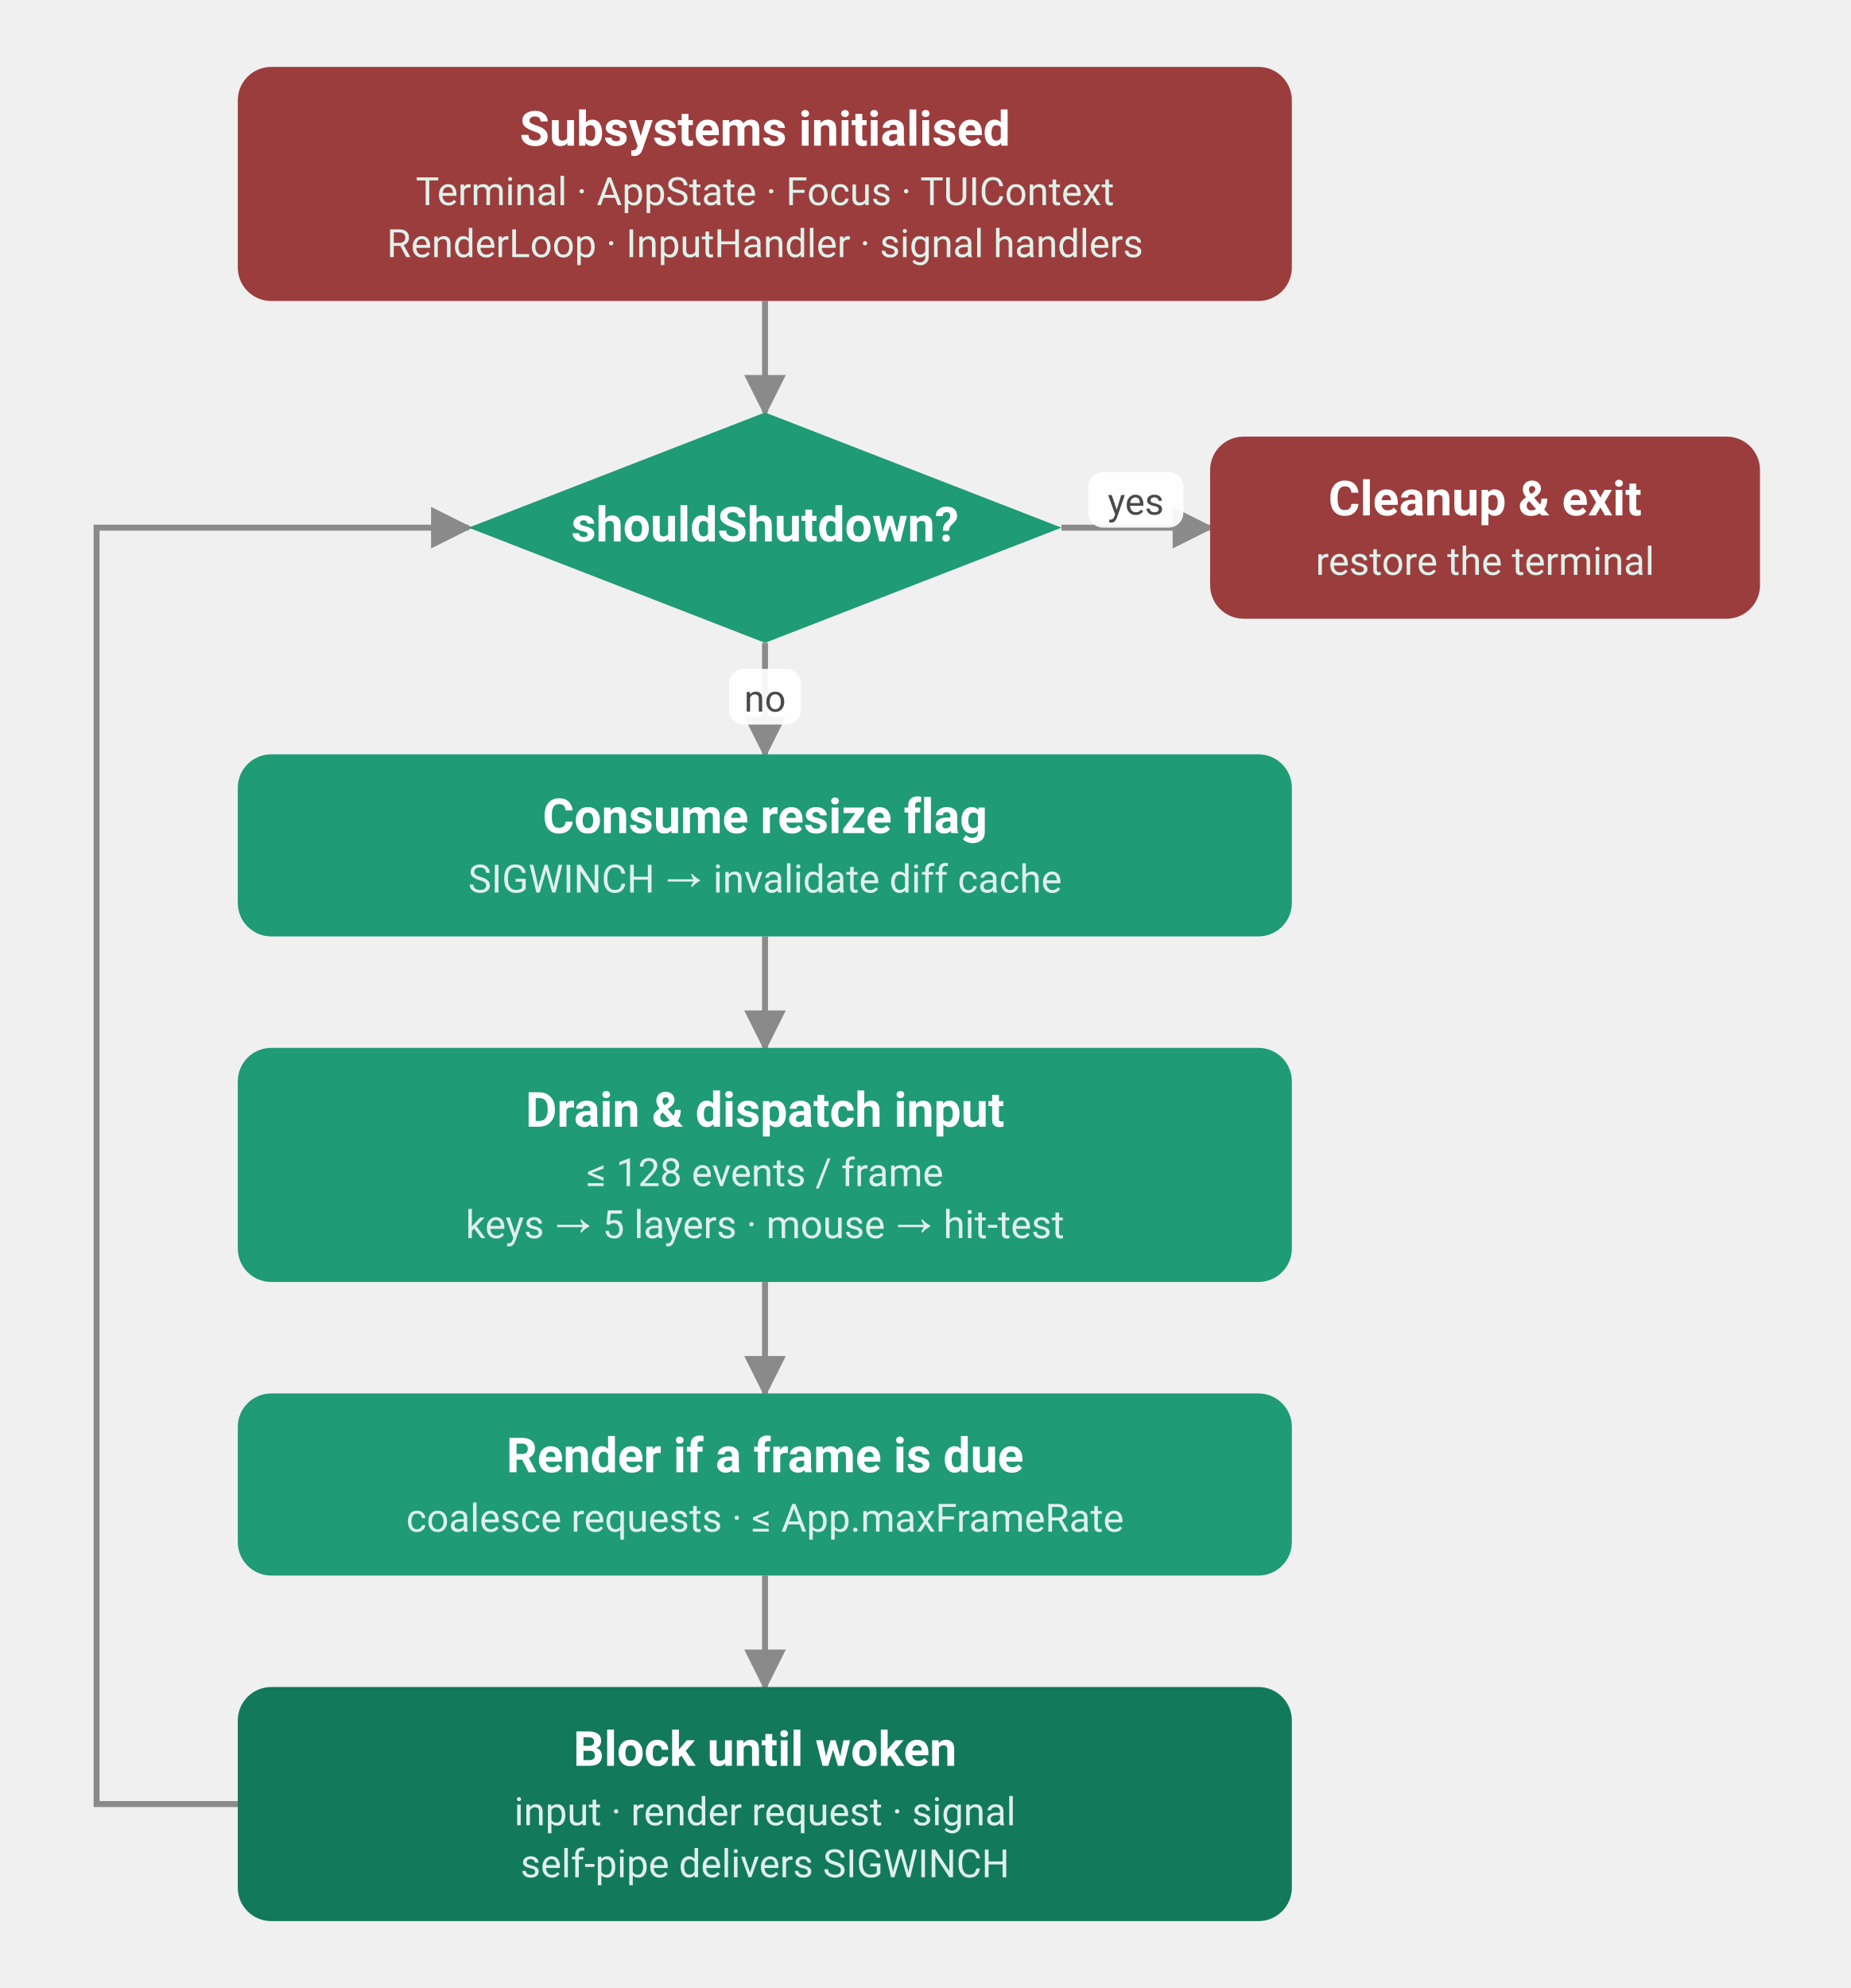
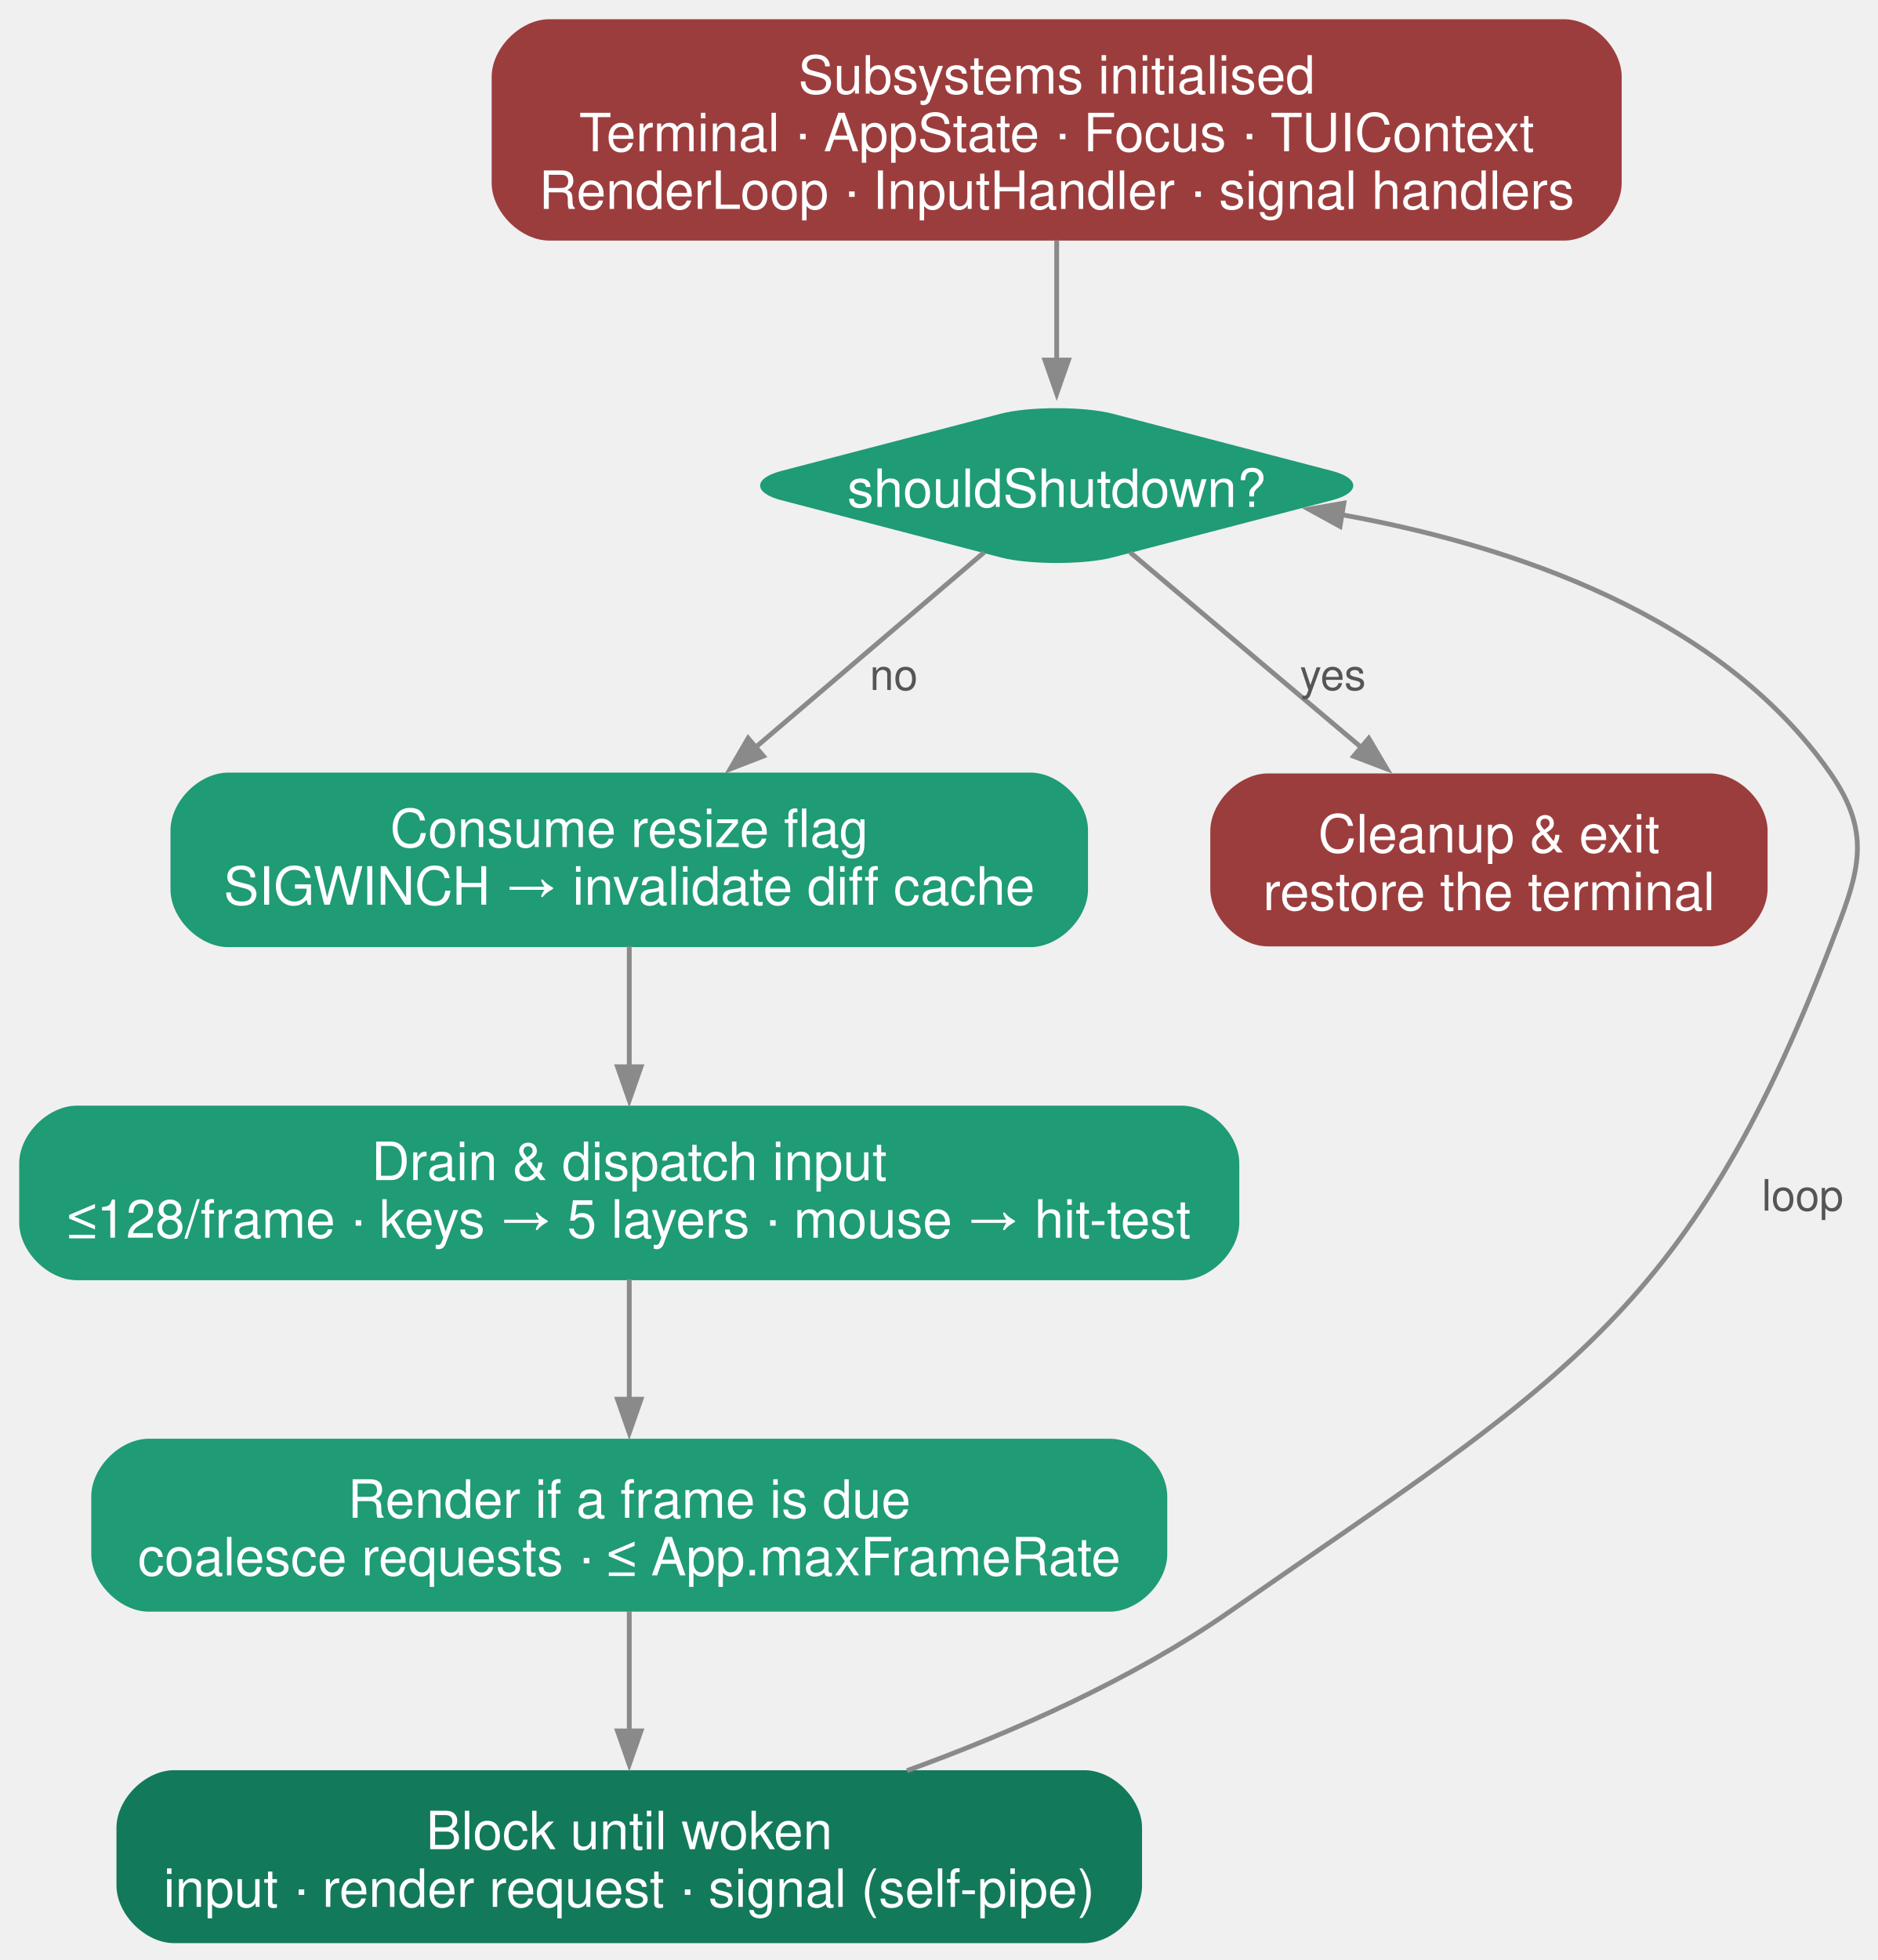
- <svg xmlns="http://www.w3.org/2000/svg" viewBox="0 0 498 535" width="498" height="535" font-family="-apple-system, BlinkMacSystemFont, 'Segoe UI', Roboto, Helvetica, Arial, sans-serif" role="img" aria-label="TUIkit demand-driven, frame-capped event loop">
-   <defs>
-     <marker id="arrow" viewBox="0 0 10 10" refX="9" refY="5" markerWidth="7" markerHeight="7" orient="auto-start-reverse">
-       <path d="M0,0 L10,5 L0,10 z" fill="#8a8a8a" />
-     </marker>
-   </defs>
-   <path d="M 205.9,81.0 L 205.9,111.0" fill="none" stroke="#8a8a8a" stroke-width="1.6" marker-end="url(#arrow)" />
-   <path d="M 205.9,252.0 L 205.9,282.0" fill="none" stroke="#8a8a8a" stroke-width="1.6" marker-end="url(#arrow)" />
-   <path d="M 205.9,345.0 L 205.9,375.0" fill="none" stroke="#8a8a8a" stroke-width="1.6" marker-end="url(#arrow)" />
-   <path d="M 205.9,424.0 L 205.9,454.0" fill="none" stroke="#8a8a8a" stroke-width="1.6" marker-end="url(#arrow)" />
-   <path d="M 205.9,173.0 L 205.9,203.0" fill="none" stroke="#8a8a8a" stroke-width="1.6" marker-end="url(#arrow)" />
-   <rect x="196.2" y="180.0" width="19.4" height="15" rx="4" fill="#ffffff" opacity="0.92" />
-   <text x="205.9" y="191.5" text-anchor="middle" font-size="10" fill="#4a4a4a">no</text>
-   <path d="M 285.7,142.0 L 325.7,142.0" fill="none" stroke="#8a8a8a" stroke-width="1.6" marker-end="url(#arrow)" />
-   <rect x="292.9" y="127.0" width="25.6" height="15" rx="4" fill="#ffffff" opacity="0.92" />
-   <text x="305.7" y="138.5" text-anchor="middle" font-size="10" fill="#4a4a4a">yes</text>
-   <path d="M 64.0,485.5 L 26.0,485.5 L 26.0,142.0 L 126.1,142.0" fill="none" stroke="#8a8a8a" stroke-width="1.6" marker-end="url(#arrow)" />
-   <rect x="64.0" y="18.0" width="283.7" height="63.0" rx="9" ry="9" fill="#9c3d3d" />
-   <text x="205.9" y="39.2" text-anchor="middle" font-size="13.0" font-weight="600" fill="#ffffff">Subsystems initialised</text>
-   <text x="205.9" y="55.2" text-anchor="middle" font-size="10.5" fill="#dff1ea">Terminal · AppState · Focus · TUIContext</text>
-   <text x="205.9" y="69.2" text-anchor="middle" font-size="10.5" fill="#dff1ea">RenderLoop · InputHandler · signal handlers</text>
-   <polygon points="205.9,111.0 285.7,142.0 205.9,173.0 126.1,142.0" fill="#1f9b76" />
-   <text x="205.9" y="145.7" text-anchor="middle" font-size="13.0" font-weight="600" fill="#ffffff">shouldShutdown?</text>
-   <rect x="64.0" y="203.0" width="283.7" height="49.0" rx="9" ry="9" fill="#1f9b76" />
-   <text x="205.9" y="224.2" text-anchor="middle" font-size="13.0" font-weight="600" fill="#ffffff">Consume resize flag</text>
-   <text x="205.9" y="240.2" text-anchor="middle" font-size="10.5" fill="#dff1ea">SIGWINCH → invalidate diff cache</text>
-   <rect x="64.0" y="282.0" width="283.7" height="63.0" rx="9" ry="9" fill="#1f9b76" />
-   <text x="205.9" y="303.2" text-anchor="middle" font-size="13.0" font-weight="600" fill="#ffffff">Drain &amp; dispatch input</text>
-   <text x="205.9" y="319.2" text-anchor="middle" font-size="10.5" fill="#dff1ea">≤ 128 events / frame</text>
-   <text x="205.9" y="333.2" text-anchor="middle" font-size="10.5" fill="#dff1ea">keys → 5 layers · mouse → hit-test</text>
-   <rect x="64.0" y="375.0" width="283.7" height="49.0" rx="9" ry="9" fill="#1f9b76" />
-   <text x="205.9" y="396.2" text-anchor="middle" font-size="13.0" font-weight="600" fill="#ffffff">Render if a frame is due</text>
-   <text x="205.9" y="412.2" text-anchor="middle" font-size="10.5" fill="#dff1ea">coalesce requests · ≤ App.maxFrameRate</text>
-   <rect x="64.0" y="454.0" width="283.7" height="63.0" rx="9" ry="9" fill="#13795b" />
-   <text x="205.9" y="475.2" text-anchor="middle" font-size="13.0" font-weight="600" fill="#ffffff">Block until woken</text>
-   <text x="205.9" y="491.2" text-anchor="middle" font-size="10.5" fill="#dff1ea">input · render request · signal</text>
-   <text x="205.9" y="505.2" text-anchor="middle" font-size="10.5" fill="#dff1ea">self-pipe delivers SIGWINCH</text>
-   <rect x="325.7" y="117.5" width="148.0" height="49.0" rx="9" ry="9" fill="#9c3d3d" />
-   <text x="399.7" y="138.7" text-anchor="middle" font-size="13.0" font-weight="600" fill="#ffffff">Cleanup &amp; exit</text>
-   <text x="399.7" y="154.7" text-anchor="middle" font-size="10.5" fill="#dff1ea">restore the terminal</text>
+ <svg xmlns="http://www.w3.org/2000/svg" width="391pt" height="408pt" viewBox="0.00 0.00 391.00 408.00">
+   <style>
+ @media (prefers-color-scheme: dark) {
+   .edge text { fill: #cdd1d5; }
+   .edge path { stroke: #9aa0a6; }
+   .edge polygon { stroke: #9aa0a6; fill: #9aa0a6; }
+ }
+ </style>
+   <g id="graph0" class="graph" transform="scale(1 1) rotate(0) translate(4 404.49)">
+     <g id="node1" class="node">
+       <path fill="#9c3d3d" stroke="black" stroke-width="0" d="M321.66,-400.49C321.66,-400.49 110.38,-400.49 110.38,-400.49 104.38,-400.49 98.37,-394.49 98.37,-388.49 98.37,-388.49 98.37,-366.41 98.37,-366.41 98.37,-360.41 104.37,-354.41 110.37,-354.41 110.37,-354.41 321.66,-354.41 321.66,-354.41 327.66,-354.41 333.66,-360.41 333.66,-366.41 333.66,-366.41 333.66,-388.49 333.66,-388.49 333.66,-394.49 327.66,-400.49 321.66,-400.49" />
+       <text xml:space="preserve" text-anchor="middle" x="216.02" y="-385" font-family="Helvetica,sans-Serif" font-size="11.00" fill="white">Subsystems initialised</text>
+       <text xml:space="preserve" text-anchor="middle" x="216.02" y="-373" font-family="Helvetica,sans-Serif" font-size="11.00" fill="white">Terminal · AppState · Focus · TUIContext</text>
+       <text xml:space="preserve" text-anchor="middle" x="216.02" y="-361" font-family="Helvetica,sans-Serif" font-size="11.00" fill="white">RenderLoop · InputHandler · signal handlers</text>
+     </g>
+     <g id="node2" class="node">
+       <path fill="#1f9b76" stroke="black" stroke-width="0" d="M204.41,-318.38C204.41,-318.38 158.62,-306.44 158.62,-306.44 152.82,-304.92 152.82,-301.9 158.62,-300.38 158.62,-300.38 204.41,-288.44 204.41,-288.44 210.21,-286.92 221.83,-286.92 227.63,-288.44 227.63,-288.44 273.42,-300.38 273.42,-300.38 279.22,-301.9 279.22,-304.92 273.42,-306.44 273.42,-306.44 227.63,-318.38 227.63,-318.38 221.83,-319.9 210.21,-319.9 204.41,-318.38" />
+       <text xml:space="preserve" text-anchor="middle" x="216.02" y="-298.96" font-family="Helvetica,sans-Serif" font-size="11.00" fill="white">shouldShutdown?</text>
+     </g>
+     <g id="edge1" class="edge">
+       <path fill="none" stroke="#8a8a8a" d="M216.02,-354.44C216.02,-346.54 216.02,-337.58 216.02,-329.44" />
+       <polygon fill="#8a8a8a" stroke="#8a8a8a" points="218.47,-329.54 216.02,-322.54 213.57,-329.54 218.47,-329.54" />
+     </g>
+     <g id="node3" class="node">
+       <path fill="#1f9b76" stroke="black" stroke-width="0" d="M210.54,-243.66C210.54,-243.66 43.5,-243.66 43.5,-243.66 37.5,-243.66 31.5,-237.66 31.5,-231.66 31.5,-231.66 31.5,-219.33 31.5,-219.33 31.5,-213.33 37.5,-207.33 43.5,-207.33 43.5,-207.33 210.54,-207.33 210.54,-207.33 216.54,-207.33 222.54,-213.33 222.54,-219.33 222.54,-219.33 222.54,-231.66 222.54,-231.66 222.54,-237.66 216.54,-243.66 210.54,-243.66" />
+       <text xml:space="preserve" text-anchor="middle" x="127.02" y="-228.17" font-family="Helvetica,sans-Serif" font-size="11.00" fill="white">Consume resize flag</text>
+       <text xml:space="preserve" text-anchor="middle" x="127.02" y="-216.17" font-family="Helvetica,sans-Serif" font-size="11.00" fill="white">SIGWINCH → invalidate diff cache</text>
+     </g>
+     <g id="edge2" class="edge">
+       <path fill="none" stroke="#8a8a8a" d="M200.92,-289.53C187.9,-278.43 168.81,-262.14 153.29,-248.9" />
+       <polygon fill="#8a8a8a" stroke="#8a8a8a" points="154.95,-247.1 148.04,-244.42 151.77,-250.83 154.95,-247.1" />
+       <text xml:space="preserve" text-anchor="middle" x="182.1" y="-260.86" font-family="Helvetica,sans-Serif" font-size="9.00" fill="#555555">no</text>
+     </g>
+     <g id="node7" class="node">
+       <path fill="#9c3d3d" stroke="black" stroke-width="0" d="M352.04,-243.49C352.04,-243.49 260,-243.49 260,-243.49 254,-243.49 248,-237.49 248,-231.49 248,-231.49 248,-219.49 248,-219.49 248,-213.49 254,-207.49 260,-207.49 260,-207.49 352.04,-207.49 352.04,-207.49 358.04,-207.49 364.04,-213.49 364.04,-219.49 364.04,-219.49 364.04,-231.49 364.04,-231.49 364.04,-237.49 358.04,-243.49 352.04,-243.49" />
+       <text xml:space="preserve" text-anchor="middle" x="306.02" y="-227.04" font-family="Helvetica,sans-Serif" font-size="11.00" fill="white">Cleanup &amp; exit</text>
+       <text xml:space="preserve" text-anchor="middle" x="306.02" y="-215.04" font-family="Helvetica,sans-Serif" font-size="11.00" fill="white">restore the terminal</text>
+     </g>
+     <g id="edge3" class="edge">
+       <path fill="none" stroke="#8a8a8a" d="M231.29,-289.53C244.45,-278.43 263.76,-262.14 279.45,-248.9" />
+       <polygon fill="#8a8a8a" stroke="#8a8a8a" points="281,-250.8 284.77,-244.42 277.84,-247.06 281,-250.8" />
+       <text xml:space="preserve" text-anchor="middle" x="273.53" y="-260.86" font-family="Helvetica,sans-Serif" font-size="9.00" fill="#555555">yes</text>
+     </g>
+     <g id="node4" class="node">
+       <path fill="#1f9b76" stroke="black" stroke-width="0" d="M242.04,-174.33C242.04,-174.33 12,-174.33 12,-174.33 6,-174.33 0,-168.33 0,-162.33 0,-162.33 0,-150 0,-150 0,-144 6,-138 12,-138 12,-138 242.04,-138 242.04,-138 248.04,-138 254.04,-144 254.04,-150 254.04,-150 254.04,-162.33 254.04,-162.33 254.04,-168.33 248.04,-174.33 242.04,-174.33" />
+       <text xml:space="preserve" text-anchor="middle" x="127.02" y="-158.84" font-family="Helvetica,sans-Serif" font-size="11.00" fill="white">Drain &amp; dispatch input</text>
+       <text xml:space="preserve" text-anchor="middle" x="127.02" y="-146.84" font-family="Helvetica,sans-Serif" font-size="11.00" fill="white">≤128/frame · keys → 5 layers · mouse → hit-test</text>
+     </g>
+     <g id="edge4" class="edge">
+       <path fill="none" stroke="#8a8a8a" d="M127.02,-207.5C127.02,-199.87 127.02,-190.71 127.02,-182.3" />
+       <polygon fill="#8a8a8a" stroke="#8a8a8a" points="129.47,-182.43 127.02,-175.43 124.57,-182.43 129.47,-182.43" />
+     </g>
+     <g id="node5" class="node">
+       <path fill="#1f9b76" stroke="black" stroke-width="0" d="M227.04,-105C227.04,-105 27,-105 27,-105 21,-105 15,-99 15,-93 15,-93 15,-81 15,-81 15,-75 21,-69 27,-69 27,-69 227.04,-69 227.04,-69 233.04,-69 239.04,-75 239.04,-81 239.04,-81 239.04,-93 239.04,-93 239.04,-99 233.04,-105 227.04,-105" />
+       <text xml:space="preserve" text-anchor="middle" x="127.02" y="-88.55" font-family="Helvetica,sans-Serif" font-size="11.00" fill="white">Render if a frame is due</text>
+       <text xml:space="preserve" text-anchor="middle" x="127.02" y="-76.55" font-family="Helvetica,sans-Serif" font-size="11.00" fill="white">coalesce requests · ≤ App.maxFrameRate</text>
+     </g>
+     <g id="edge5" class="edge">
+       <path fill="none" stroke="#8a8a8a" d="M127.02,-138.22C127.02,-130.6 127.02,-121.46 127.02,-113.08" />
+       <polygon fill="#8a8a8a" stroke="#8a8a8a" points="129.47,-113.22 127.02,-106.22 124.57,-113.22 129.47,-113.22" />
+     </g>
+     <g id="node6" class="node">
+       <path fill="#13795b" stroke="black" stroke-width="0" d="M221.79,-36C221.79,-36 32.25,-36 32.25,-36 26.25,-36 20.25,-30 20.25,-24 20.25,-24 20.25,-12 20.25,-12 20.25,-6 26.25,0 32.25,0 32.25,0 221.79,0 221.79,0 227.79,0 233.79,-6 233.79,-12 233.79,-12 233.79,-24 233.79,-24 233.79,-30 227.79,-36 221.79,-36" />
+       <text xml:space="preserve" text-anchor="middle" x="127.02" y="-19.55" font-family="Helvetica,sans-Serif" font-size="11.00" fill="white">Block until woken</text>
+       <text xml:space="preserve" text-anchor="middle" x="127.02" y="-7.55" font-family="Helvetica,sans-Serif" font-size="11.00" fill="white">input · render request · signal (self-pipe)</text>
+     </g>
+     <g id="edge6" class="edge">
+       <path fill="none" stroke="#8a8a8a" d="M127.02,-69.09C127.02,-61.5 127.02,-52.38 127.02,-44.02" />
+       <polygon fill="#8a8a8a" stroke="#8a8a8a" points="129.47,-44.18 127.02,-37.18 124.57,-44.18 129.47,-44.18" />
+     </g>
+     <g id="edge7" class="edge">
+       <path fill="none" stroke="#8a8a8a" d="M184.85,-35.91C207,-43.94 231.78,-54.91 252.02,-69 320.02,-116.35 347.26,-130 377.02,-207.33 382.82,-222.4 386.28,-230.43 377.02,-243.66 354.11,-276.41 310.91,-290.97 275.02,-297.41" />
+       <polygon fill="#8a8a8a" stroke="#8a8a8a" points="275.01,-294.92 268.51,-298.49 275.81,-299.76 275.01,-294.92" />
+       <text xml:space="preserve" text-anchor="middle" x="371.33" y="-152.49" font-family="Helvetica,sans-Serif" font-size="9.00" fill="#555555">loop</text>
+     </g>
+   </g>
</svg>
